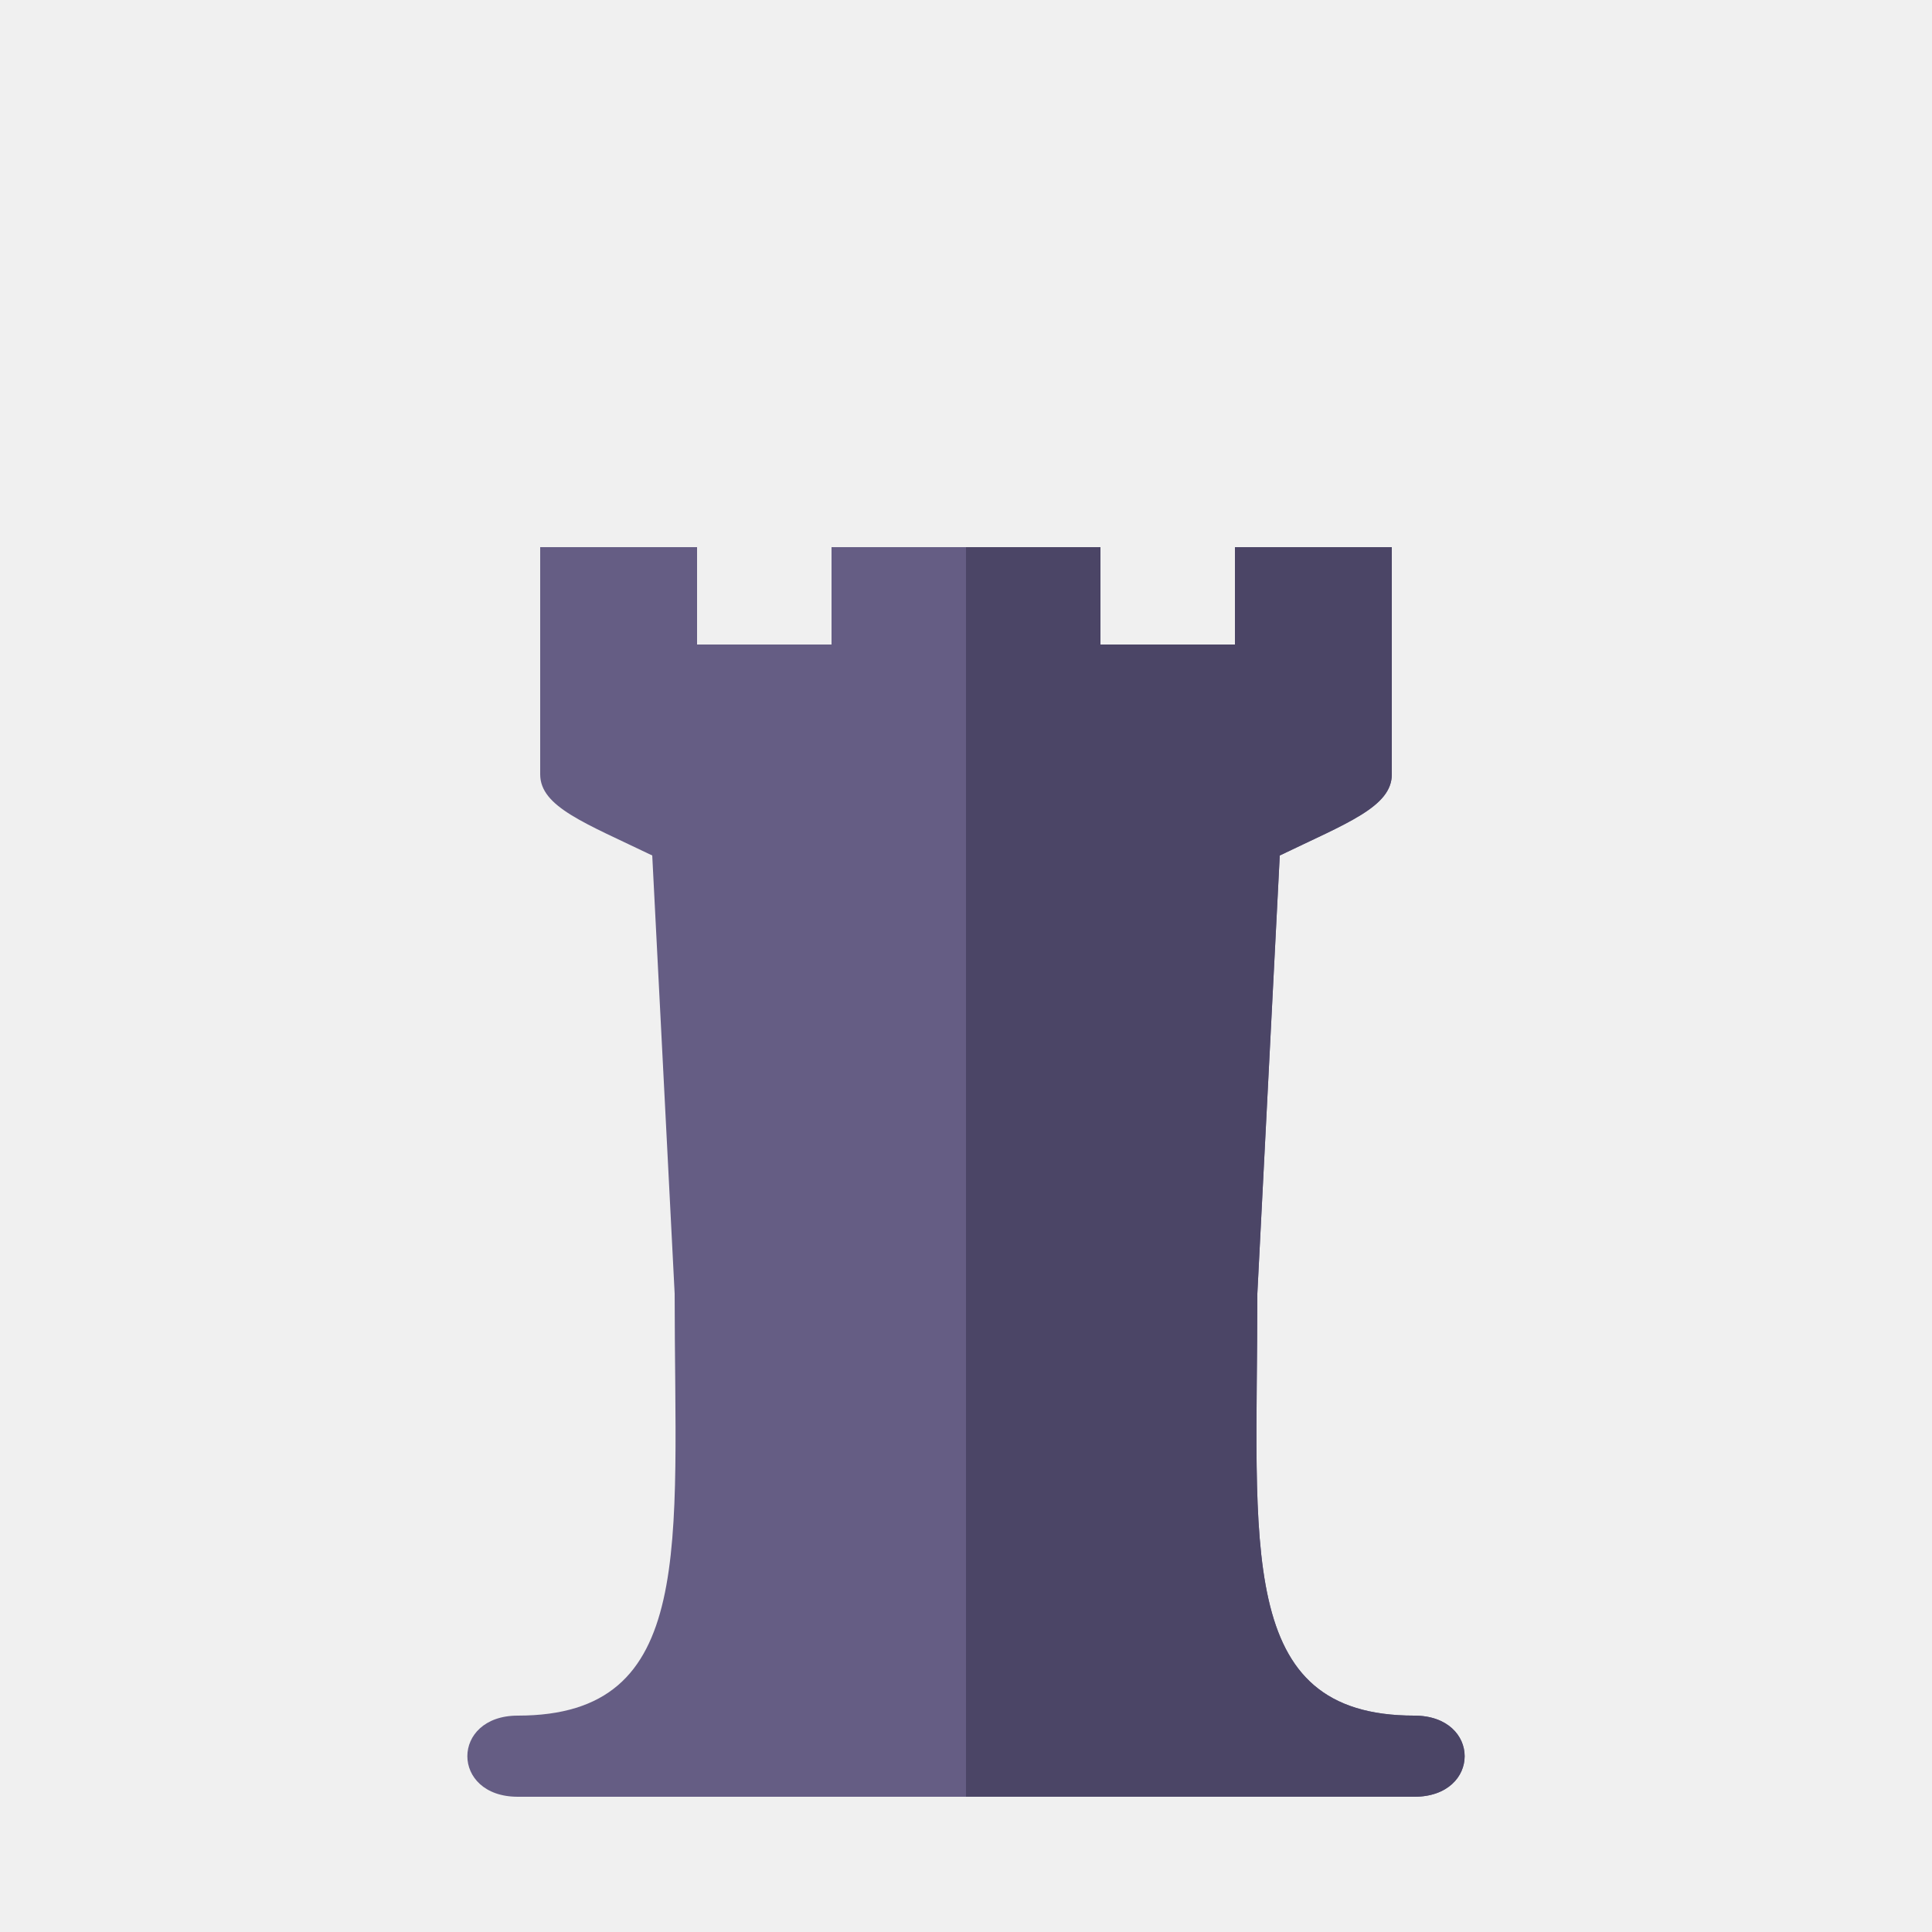
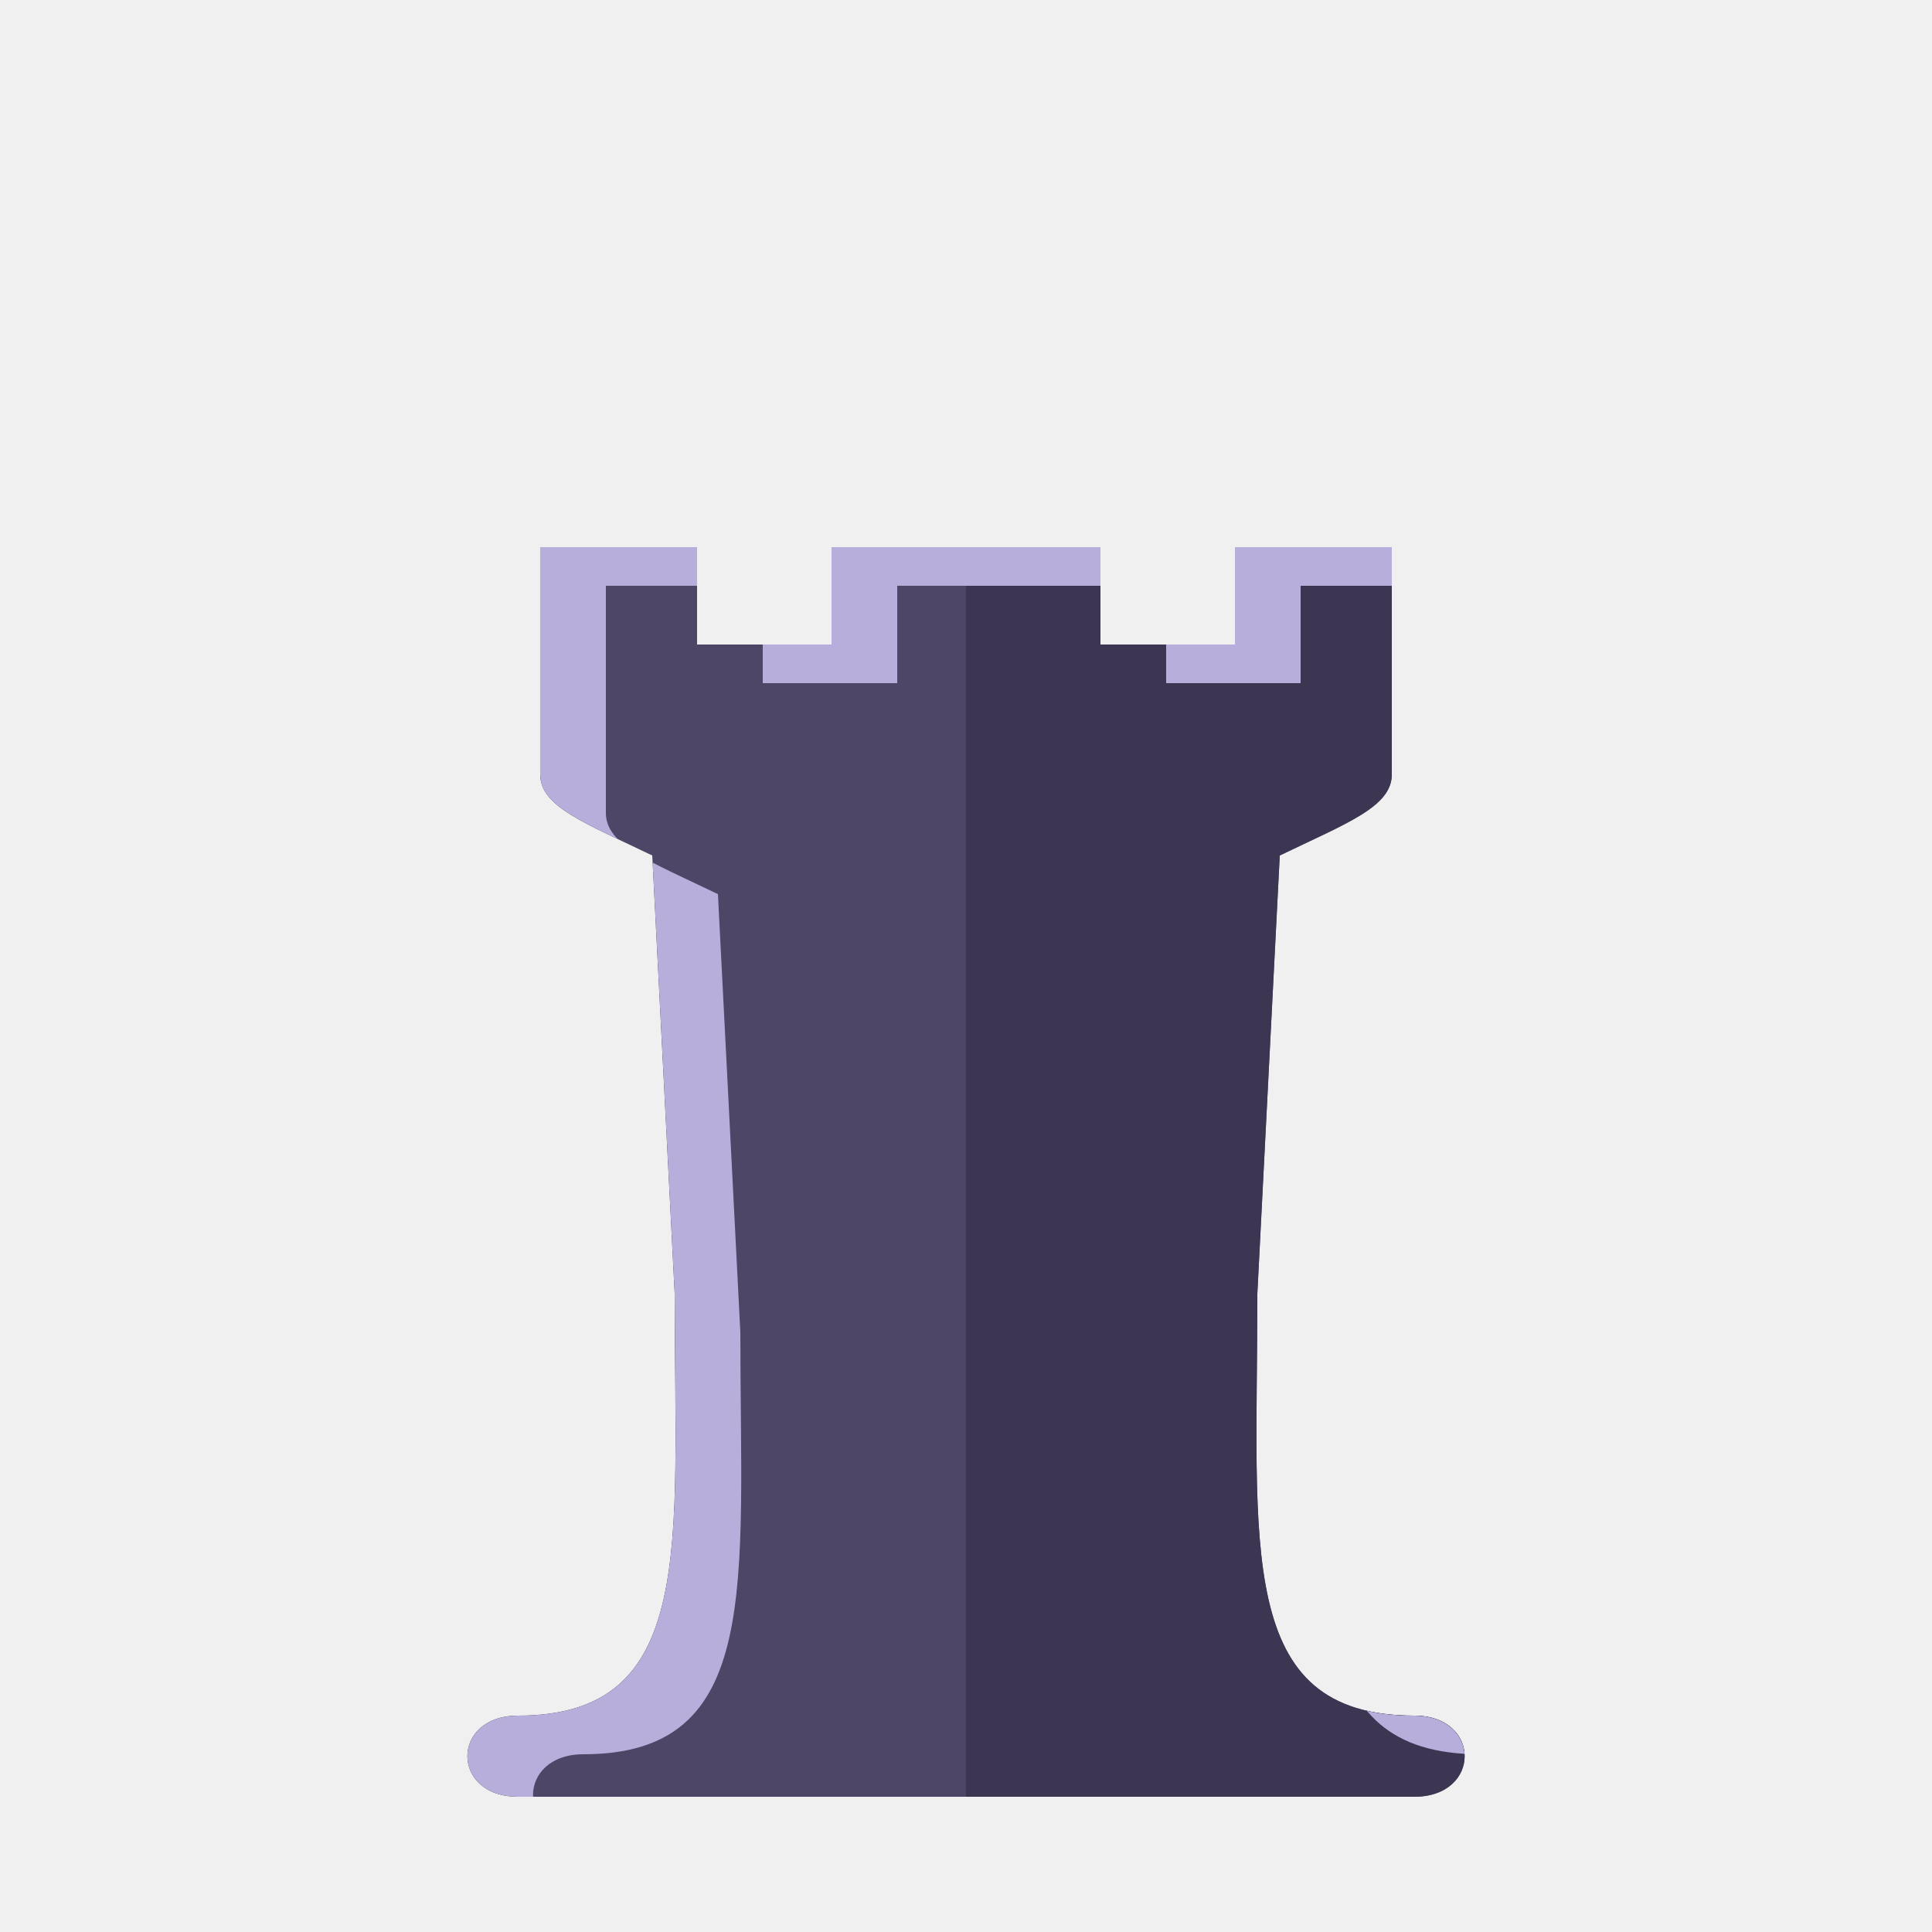
<svg xmlns="http://www.w3.org/2000/svg" viewBox="0 0 100 100">
  <clipPath id="c">
    <path d="M50 28.32L56.96 28.32L56.96 33.36L63.92 33.36L63.92 28.32L72.04 28.32L72.04 40.08C72.04 41.76 69.72 42.6 66.24 44.28L65.08 66.96C65.08 80.06 63.92 88.8 73.2 88.8C76.68 88.8 76.68 93 73.2 93L50 93L26.8 93C23.32 93 23.32 88.8 26.8 88.8C36.08 88.8 34.92 80.06 34.92 66.96L33.76 44.28C30.28 42.6 27.96 41.76 27.96 40.08L27.96 28.32L36.08 28.32L36.08 33.36L43.04 33.36L43.04 28.32L50 28.32Z" />
  </clipPath>
+   <mask id="r">
+     <path d="M50 28.32L56.96 28.32L56.96 33.36L63.92 33.36L63.92 28.32L72.04 28.32L72.04 40.08C72.04 41.76 69.72 42.6 66.24 44.28L65.08 66.96C65.08 80.06 63.92 88.8 73.2 88.8C76.68 88.8 76.68 93 73.2 93L50 93L26.8 93C23.32 93 23.32 88.8 26.8 88.8C36.08 88.8 34.92 80.06 34.92 66.96L33.76 44.28C30.28 42.6 27.96 41.76 27.96 40.08L27.96 28.32L36.08 28.32L36.08 33.36L43.04 33.36L43.04 28.32L50 28.32Z" fill="#fff" />
+     <path d="M50 28.32L56.96 28.32L56.96 33.36L63.92 33.36L63.92 28.32L72.04 28.32L72.04 40.08C72.04 41.76 69.72 42.6 66.24 44.28L65.08 66.96C65.08 80.06 63.92 88.8 73.2 88.8C76.68 88.8 76.68 93 73.2 93L50 93L26.8 93C23.32 93 23.32 88.8 26.8 88.8C36.08 88.8 34.92 80.06 34.92 66.96L33.76 44.28C30.28 42.6 27.96 41.76 27.96 40.08L27.96 28.32L36.08 28.32L36.08 33.36L43.04 33.36L43.04 28.32L50 28.32Z" transform="translate(3.4 2)" />
+   </mask>
  <g>
-     <path d="M50 28.32L56.96 28.32L56.96 33.36L63.92 33.36L63.92 28.32L72.04 28.32L72.04 40.08C72.04 41.76 69.72 42.6 66.24 44.28L65.08 66.96C65.08 80.06 63.92 88.8 73.2 88.8C76.68 88.8 76.68 93 73.2 93L50 93L26.8 93C23.32 93 23.32 88.8 26.8 88.8C36.08 88.8 34.92 80.06 34.92 66.96L33.76 44.28C30.28 42.6 27.96 41.76 27.96 40.08L27.96 28.32L36.08 28.32L36.08 33.36L43.04 33.36L43.04 28.32L50 28.32Z" fill="#655d84" />
-     <rect x="50" width="50" height="100" fill="#4b4566" clip-path="url(#c)" />
+     <path d="M50 28.32L56.96 28.32L56.96 33.36L63.92 33.36L63.92 28.32L72.04 28.32L72.04 40.08C72.04 41.76 69.72 42.6 66.24 44.28L65.08 66.96C65.08 80.06 63.92 88.8 73.2 88.8C76.68 88.8 76.68 93 73.2 93L50 93L26.8 93C23.32 93 23.32 88.8 26.8 88.8C36.08 88.8 34.92 80.06 34.92 66.96L33.76 44.28C30.28 42.6 27.96 41.76 27.96 40.08L27.96 28.32L36.08 28.32L36.08 33.36L43.04 33.36L43.04 28.32L50 28.32Z" fill="#4d4666" />
+     <rect x="50" width="50" height="100" fill="#3c3653" clip-path="url(#c)" />
+     <path d="M50 28.32L56.96 28.32L56.96 33.36L63.92 33.36L63.92 28.32L72.04 28.32L72.04 40.08C72.04 41.76 69.72 42.6 66.24 44.28L65.08 66.96C65.08 80.06 63.92 88.8 73.2 88.8C76.68 88.8 76.68 93 73.2 93L50 93L26.8 93C23.32 93 23.32 88.8 26.8 88.8C36.08 88.8 34.92 80.06 34.92 66.96L33.76 44.28C30.28 42.6 27.96 41.76 27.96 40.08L27.96 28.32L36.08 28.32L36.08 33.36L43.04 33.36L43.04 28.32L50 28.32Z" fill="#b8aedb" mask="url(#r)" />
  </g>
</svg>
